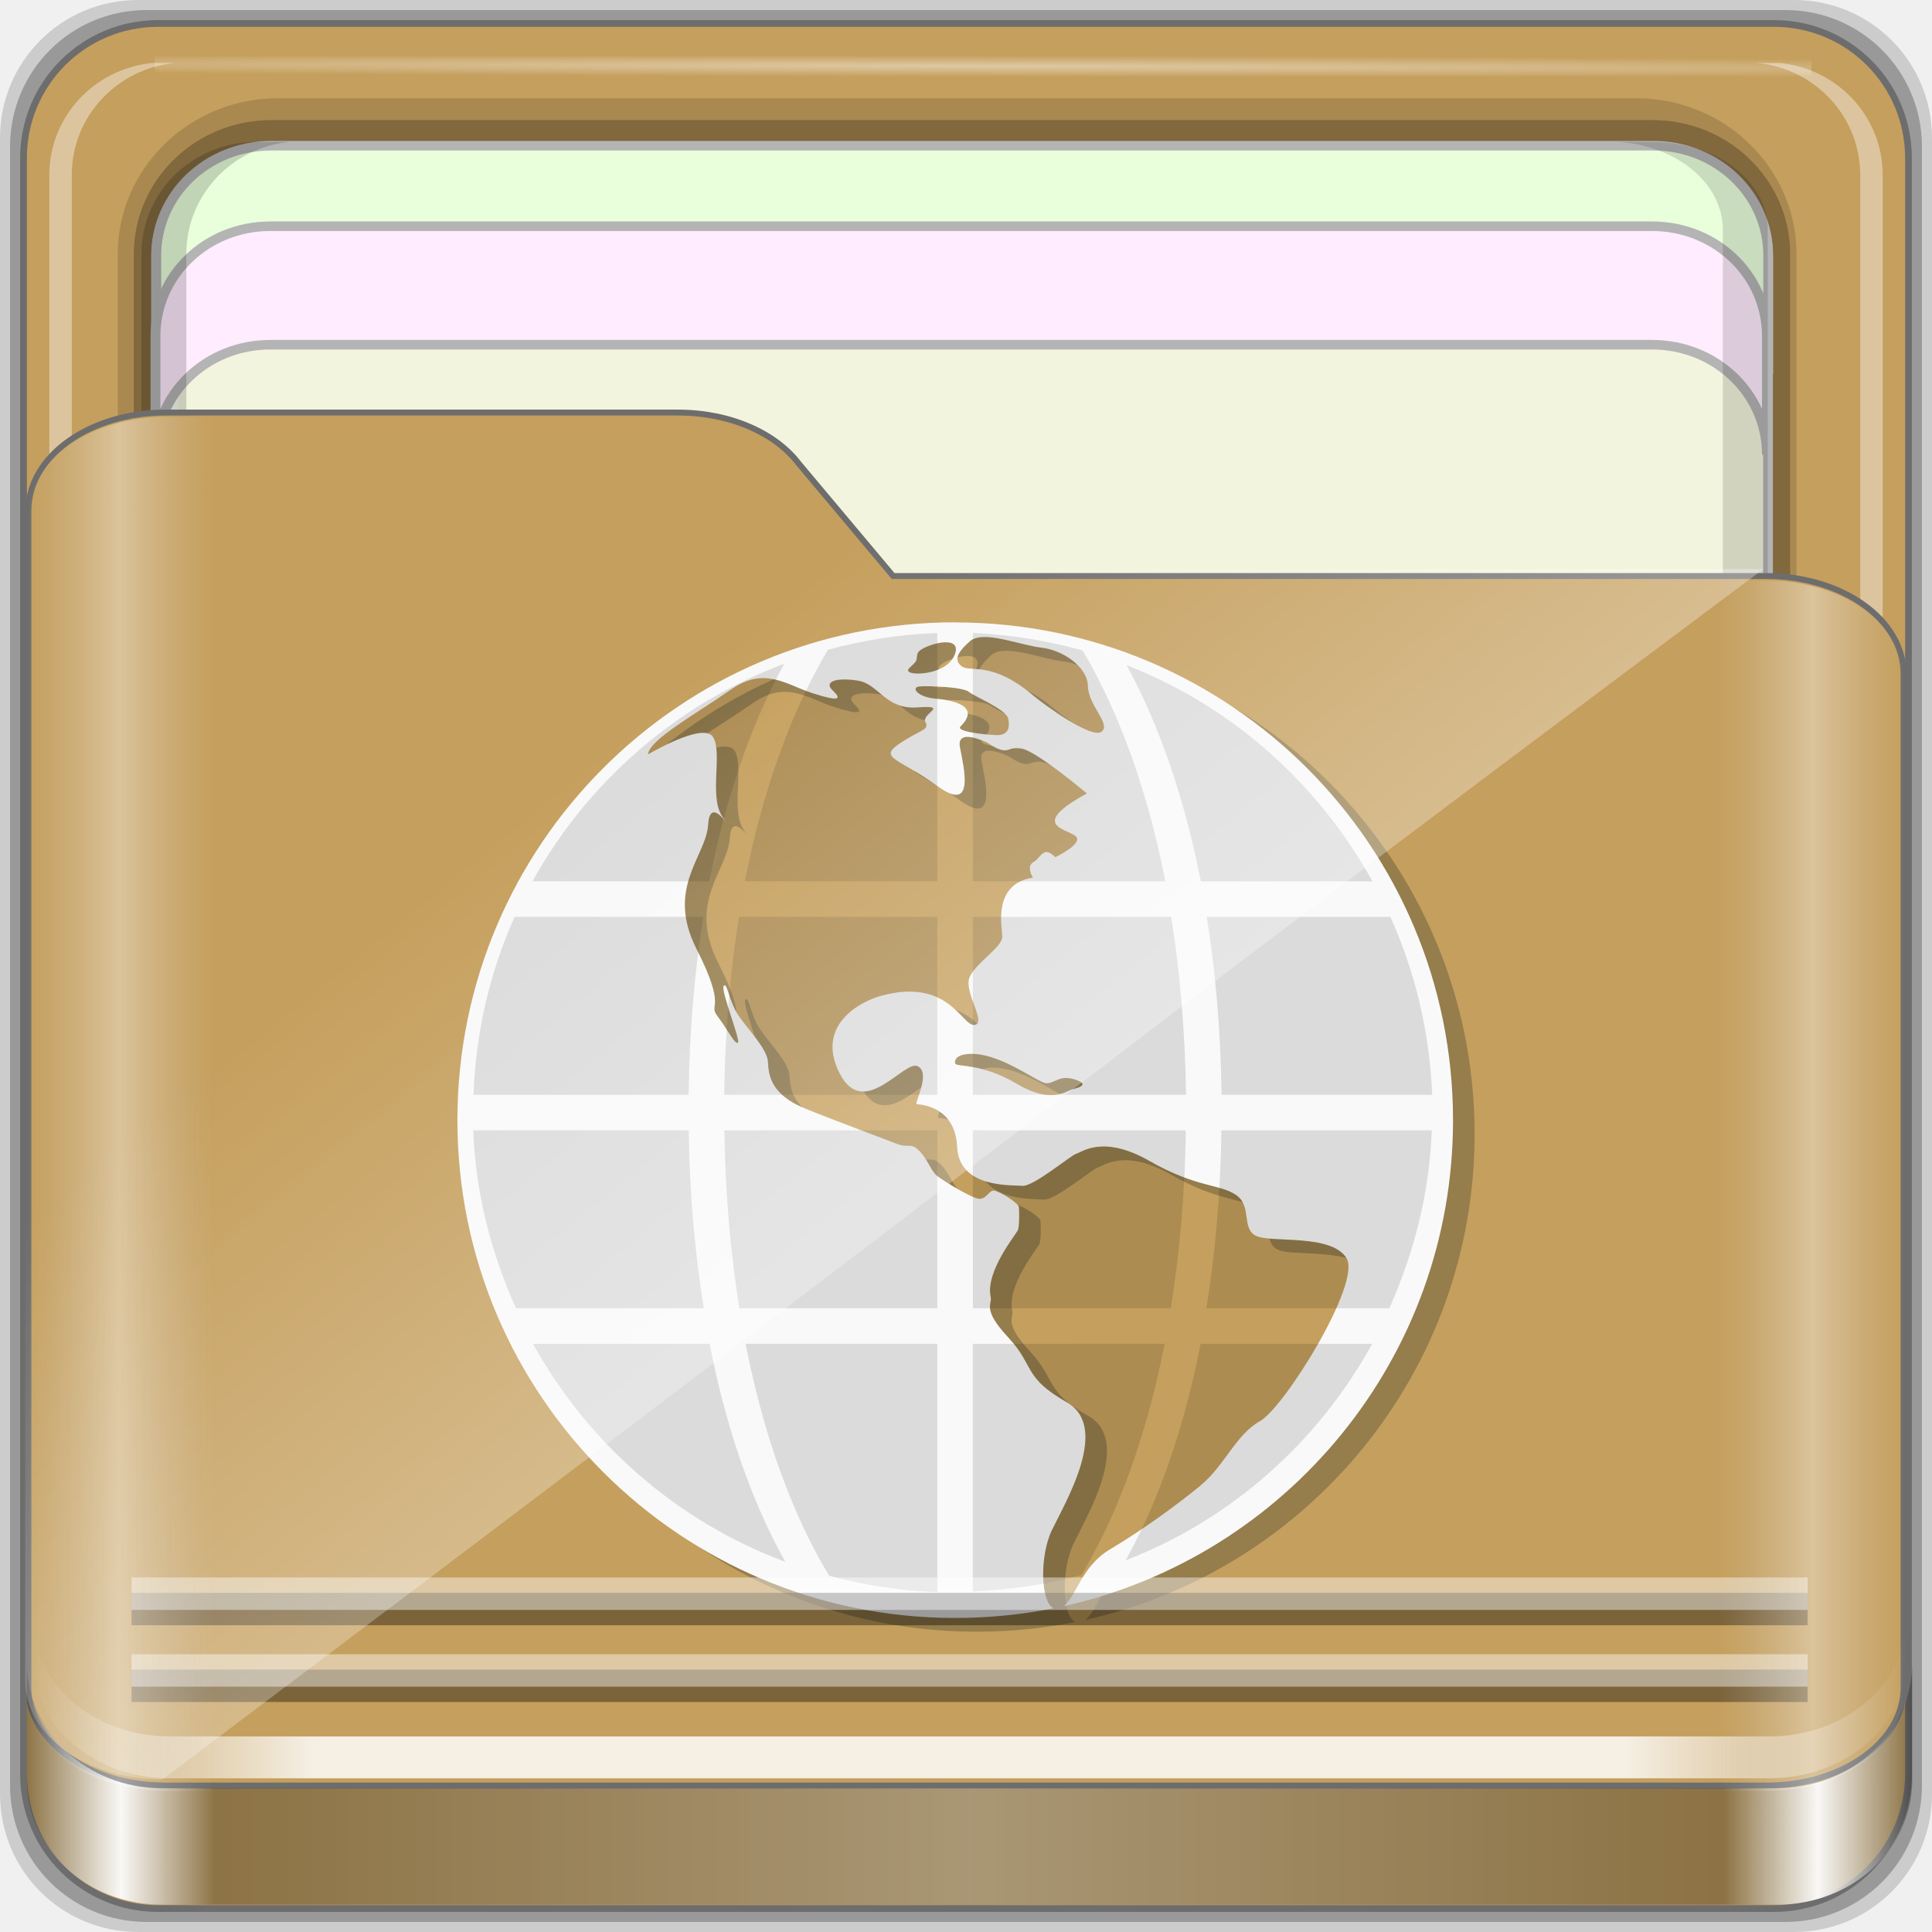
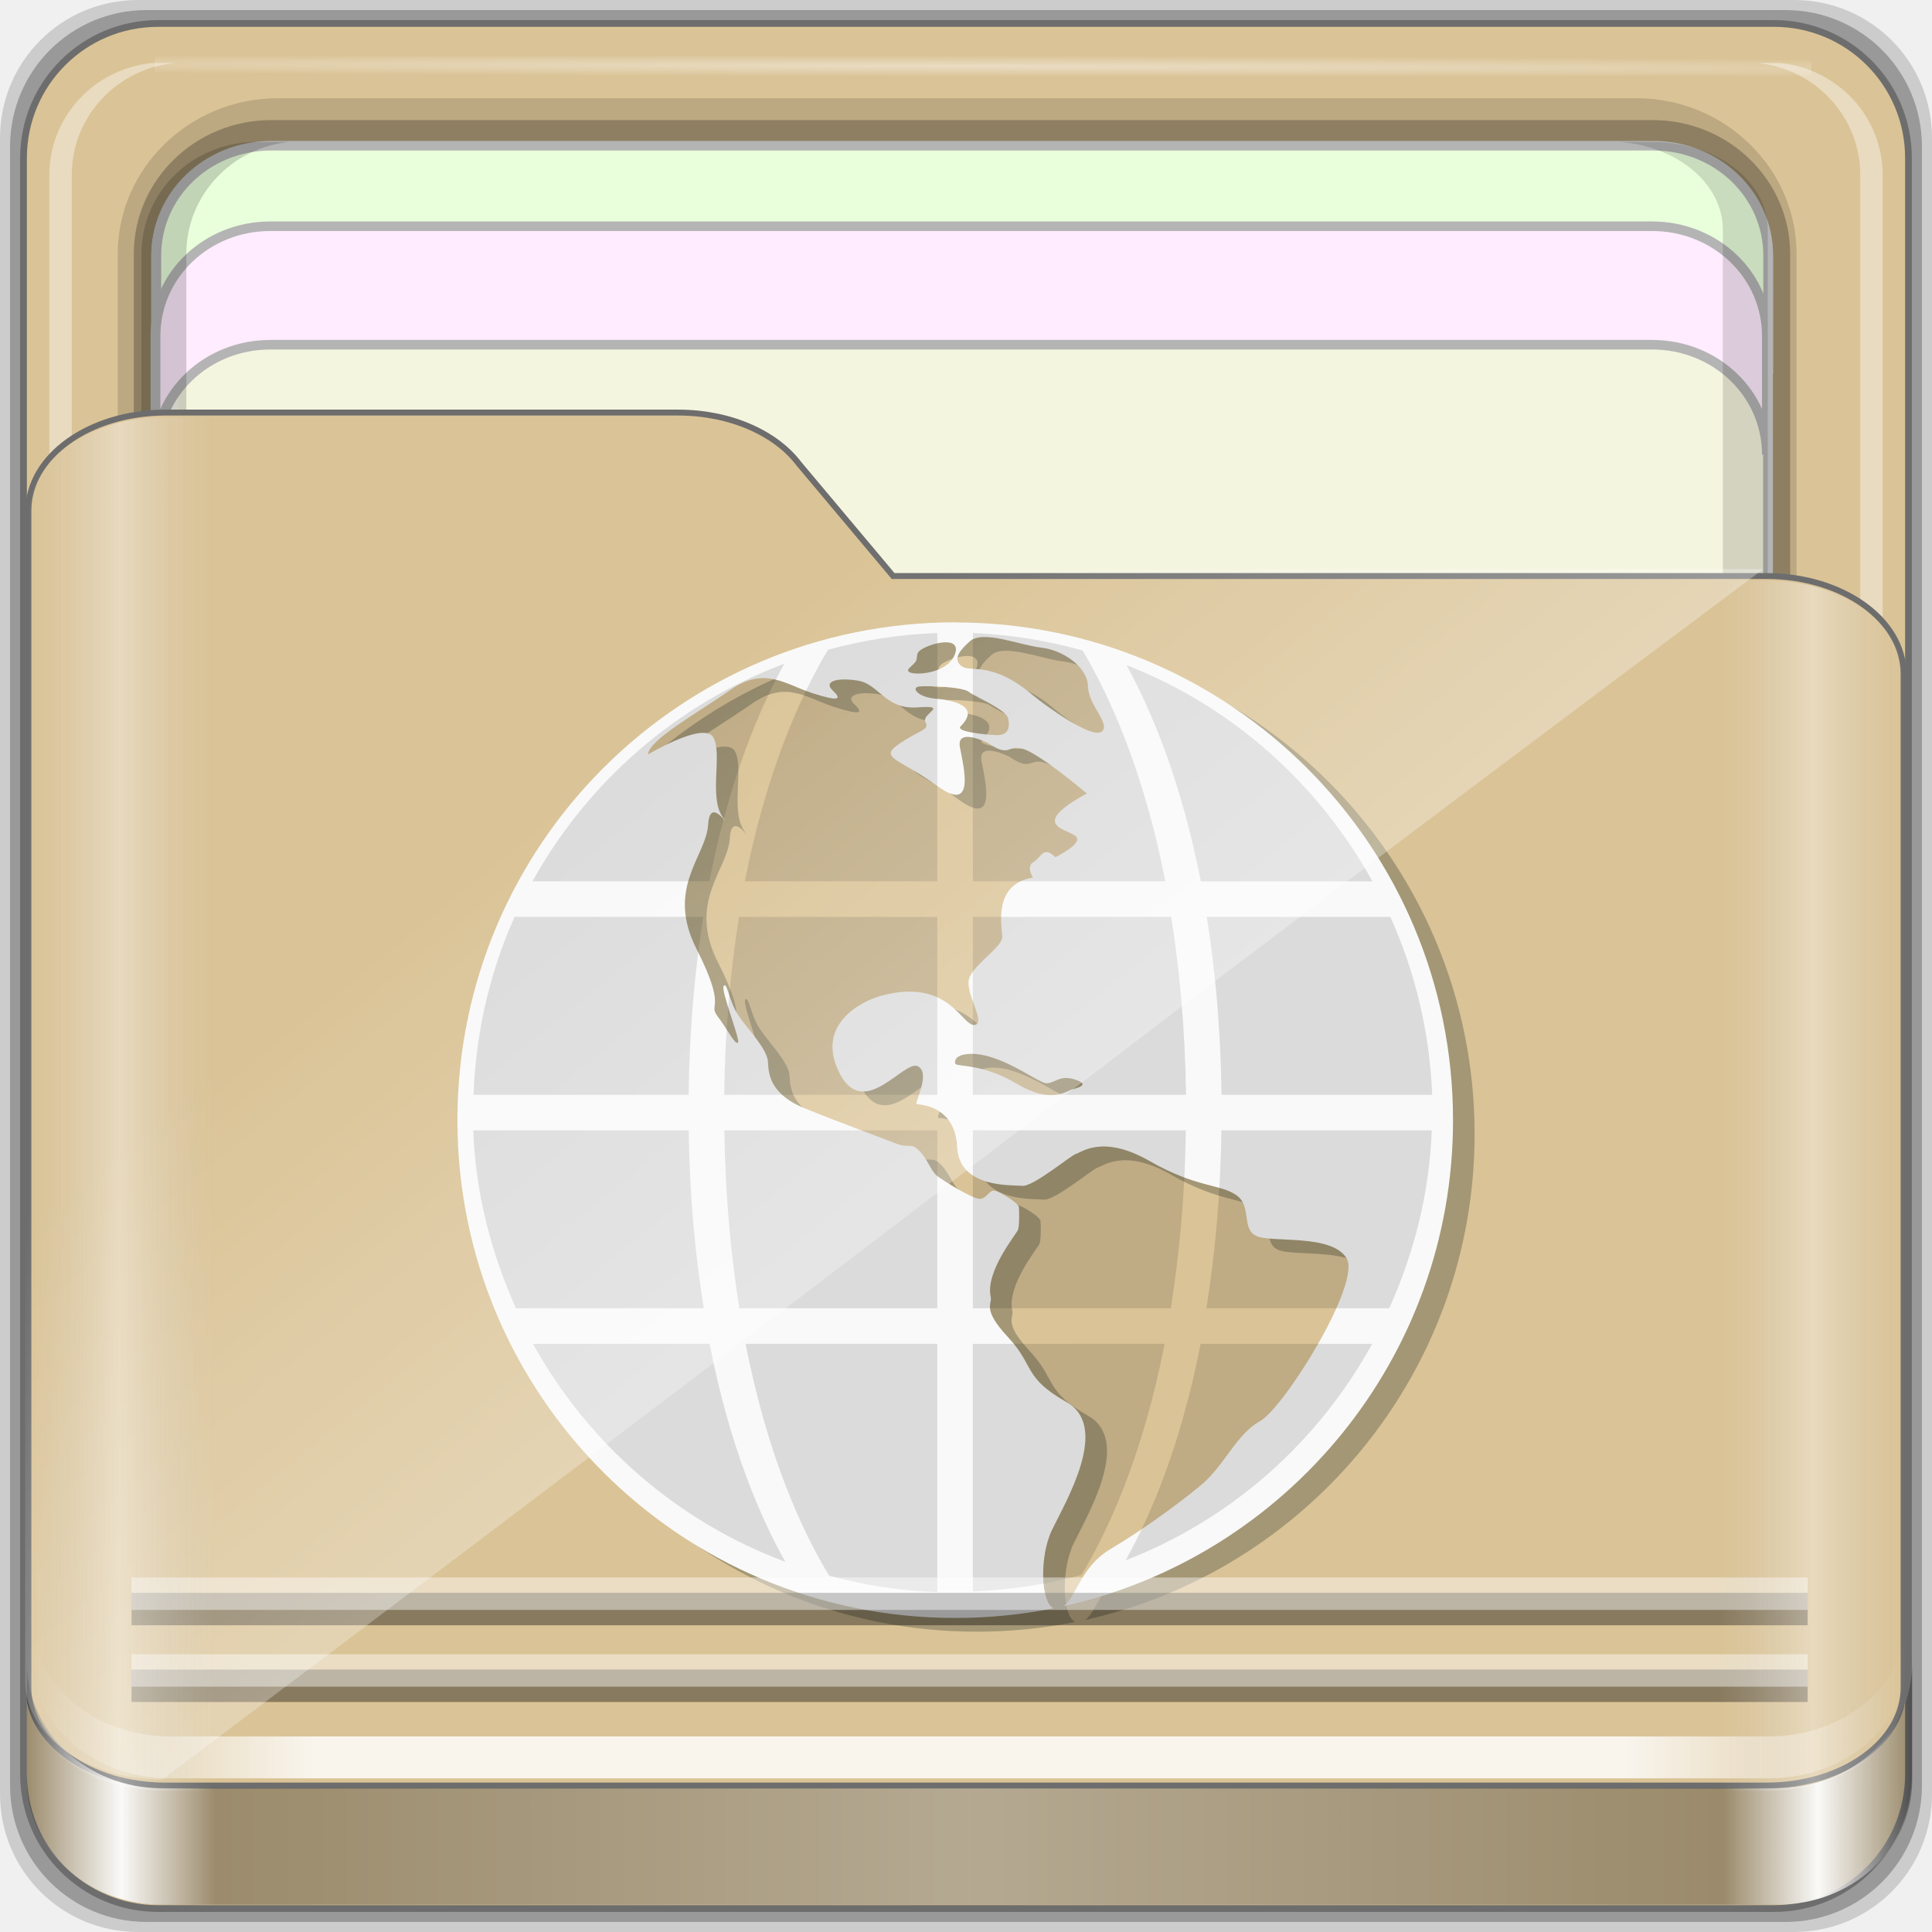
<svg xmlns="http://www.w3.org/2000/svg" xmlns:xlink="http://www.w3.org/1999/xlink" width="96" height="96" viewBox="0 0 96 96" version="1.1" id="svg1072">
  <defs id="defs1066">
    <linearGradient id="linearGradient4125">
      <stop style="stop-color:#ffffff;stop-opacity:1;" offset="0" id="stop4127" />
      <stop style="stop-color:#ffffff;stop-opacity:0;" offset="1" id="stop4129" />
    </linearGradient>
    <linearGradient id="linearGradient3298">
      <stop style="stop-color:#ffffff;stop-opacity:0.031" offset="0" id="stop3300" />
      <stop id="stop3302" offset="0.05" style="stop-color:#ffffff;stop-opacity:1;" />
      <stop style="stop-color:#ffffff;stop-opacity:0.024" offset="0.1" id="stop3304" />
      <stop id="stop3306" offset="0.5" style="stop-color:#ffffff;stop-opacity:0.281" />
      <stop style="stop-color:#fefefe;stop-opacity:0.016" offset="0.9" id="stop3308" />
      <stop id="stop3310" offset="0.95" style="stop-color:#ffffff;stop-opacity:1;" />
      <stop style="stop-color:#fdfdfd;stop-opacity:0" offset="1" id="stop3312" />
    </linearGradient>
    <linearGradient id="linearGradient4188">
      <stop style="stop-color:#ffffff;stop-opacity:0;" offset="0" id="stop4190" />
      <stop id="stop4198" offset="0.15" style="stop-color:#ffffff;stop-opacity:1;" />
      <stop id="stop4196" offset="0.85" style="stop-color:#ffffff;stop-opacity:1;" />
      <stop style="stop-color:#ffffff;stop-opacity:0;" offset="1" id="stop4192" />
    </linearGradient>
    <linearGradient id="linearGradient3832">
      <stop style="stop-color:#d8d8d8;stop-opacity:0;" offset="0" id="stop3834" />
      <stop id="stop3842" offset="0.05" style="stop-color:#ffffff;stop-opacity:1;" />
      <stop style="stop-color:#d8d8d8;stop-opacity:0;" offset="0.1" id="stop3846" />
      <stop id="stop3840" offset="0.5" style="stop-color:#d8d8d8;stop-opacity:0;" />
      <stop style="stop-color:#d8d8d8;stop-opacity:0;" offset="0.9" id="stop3844" />
      <stop id="stop3848" offset="0.95" style="stop-color:#ffffff;stop-opacity:1;" />
      <stop style="stop-color:#d8d8d8;stop-opacity:0;" offset="1" id="stop3836" />
    </linearGradient>
    <linearGradient id="linearGradient4012">
      <stop style="stop-color:#9a9a9a;stop-opacity:1;" offset="0" id="stop4014" />
      <stop style="stop-color:#6e6e6e;stop-opacity:1;" offset="1" id="stop4016" />
    </linearGradient>
    <linearGradient xlink:href="#linearGradient4188" id="linearGradient3891" gradientUnits="userSpaceOnUse" gradientTransform="matrix(1.115042,0,0,1.115103,6.596574,1043.355)" x1="6.25" y1="80.625" x2="89.75" y2="80.625" />
    <linearGradient gradientTransform="matrix(0.9926597,0,0,0.9812013,12.16478,1055.322)" xlink:href="#linearGradient3298" id="linearGradient3893" gradientUnits="userSpaceOnUse" x1="1.121" y1="84.063" x2="95.496" y2="84.063" />
    <linearGradient gradientTransform="matrix(0.9926597,0,0,0.9812013,11.82776,1054.893)" y2="34.832" x2="22.635" y1="59.746" x1="44.726" gradientUnits="userSpaceOnUse" id="linearGradient3391" xlink:href="#linearGradient4125" />
    <linearGradient xlink:href="#linearGradient3832" id="linearGradient3889" gradientUnits="userSpaceOnUse" gradientTransform="matrix(1.115042,0,0,1.036466,-5.522017,2.79605)" x1="6.076" y1="47.473" x2="89.924" y2="47.473" />
    <radialGradient xlink:href="#linearGradient4125" id="radialGradient3885" gradientUnits="userSpaceOnUse" gradientTransform="matrix(1.699147,0.00433809,-9.9578932e-5,0.01373135,-31.24166,-184.9925)" cx="44.659" cy="-187.511" fx="44.659" fy="-187.511" r="36.916" />
  </defs>
  <g id="layer1" transform="translate(0,-1026.52)">
    <g id="g1835" transform="translate(-12.11859,-22.9174)">
      <path style="display:inline;opacity:0.15;fill:#000000;fill-opacity:1;fill-rule:nonzero;stroke:none;stroke-width:0.987;enable-background:new" d="M 101.261,1049.437 H 18.976 c -3.799,0 -6.857,3.058 -6.857,6.857 v 82.286 c 0,3.799 3.058,6.857 6.857,6.857 h 82.286 c 3.799,0 6.857,-3.058 6.857,-6.857 v -82.286 c 0,-3.799 -3.058,-6.857 -6.857,-6.857 z" id="path3897" />
      <path id="path3895" d="M 100.833,1049.937 H 19.404 c -3.759,0 -6.786,3.026 -6.786,6.786 v 81.429 c 0,3.759 3.026,6.786 6.786,6.786 h 81.429 c 3.759,0 6.786,-3.026 6.786,-6.786 v -81.429 c 0,-3.759 -3.026,-6.786 -6.786,-6.786 z" style="display:inline;opacity:0.25;fill:#000000;fill-opacity:1;fill-rule:nonzero;stroke:none;stroke-width:0.987;enable-background:new" />
    </g>
  </g>
  <g id="layer7">
-     <path style="display:inline;fill:#c59f5d;fill-opacity:1;fill-rule:nonzero;stroke:#6d6d6d;stroke-width:0.335;stroke-miterlimit:4;stroke-dasharray:none;stroke-opacity:1;enable-background:new" d="M 88.142,1.166 H 7.858 c -3.706,0 -6.69,2.984 -6.69,6.691 v 80.287 c 0,3.707 2.984,6.691 6.69,6.691 h 80.283 c 3.706,0 6.69,-2.984 6.69,-6.691 V 7.856 c 0,-3.707 -2.984,-6.691 -6.69,-6.691 z" id="rect2419-1" />
+     <path style="display:inline;fill:#dac396;fill-opacity:1;fill-rule:nonzero;stroke:#6d6d6d;stroke-width:0.335;stroke-miterlimit:4;stroke-dasharray:none;stroke-opacity:1;enable-background:new" d="M 88.142,1.166 H 7.858 c -3.706,0 -6.69,2.984 -6.69,6.691 v 80.287 c 0,3.707 2.984,6.691 6.69,6.691 h 80.283 c 3.706,0 6.69,-2.984 6.69,-6.691 V 7.856 c 0,-3.707 -2.984,-6.691 -6.69,-6.691 z" id="rect2419-1" />
  </g>
  <g id="layer6">
    <g id="g4855" transform="matrix(0,-1.085886,1.115042,0,-0.9483819,206.754)" style="enable-background:new">
      <path id="path4843" d="m 117.219,6.098 c -3.921,0 -7.125,3.204 -7.125,7.125 v 60.562 c 0,3.921 3.204,7.125 7.125,7.125 h 61.562 c 3.921,0 7.125,-3.204 7.125,-7.125 v -60.562 c 0,-3.921 -3.204,-7.125 -7.125,-7.125 z" style="color:#000000;font-style:normal;font-variant:normal;font-weight:normal;font-stretch:normal;font-size:medium;line-height:normal;font-family:Sans;-inkscape-font-specification:Sans;text-indent:0;text-align:start;text-decoration:none;text-decoration-line:none;letter-spacing:normal;word-spacing:normal;text-transform:none;writing-mode:lr-tb;direction:ltr;baseline-shift:baseline;text-anchor:start;display:inline;overflow:visible;visibility:visible;opacity:0.137;fill:#000000;fill-opacity:1;fill-rule:nonzero;stroke:none;stroke-width:2;marker:none;enable-background:accumulate" />
      <path style="color:#000000;font-style:normal;font-variant:normal;font-weight:normal;font-stretch:normal;font-size:medium;line-height:normal;font-family:Sans;-inkscape-font-specification:Sans;text-indent:0;text-align:start;text-decoration:none;text-decoration-line:none;letter-spacing:normal;word-spacing:normal;text-transform:none;writing-mode:lr-tb;direction:ltr;baseline-shift:baseline;text-anchor:start;display:inline;overflow:visible;visibility:visible;opacity:0.245;fill:#000000;fill-opacity:1;fill-rule:nonzero;stroke:none;stroke-width:2;marker:none;enable-background:accumulate" d="m 117.219,6.813 c -3.379,0 -6.125,2.746 -6.125,6.125 v 61.562 c 0,3.379 2.746,6.125 6.125,6.125 h 61.562 c 3.379,0 6.125,-2.746 6.125,-6.125 v -61.562 c 0,-3.379 -2.746,-6.125 -6.125,-6.125 z" id="path4849" />
      <path style="display:inline;fill:#f9fbe5;fill-opacity:0.95;fill-rule:nonzero;stroke:#b4b4b4;stroke-width:0.437;stroke-miterlimit:4;stroke-dasharray:none;stroke-opacity:1" d="m 183.704,12.925 c 0,-2.843 -2.242,-5.119 -5.026,-5.119 h -30.722 c 2.784,0 5.026,2.276 5.026,5.119 v 61.594 c 0,2.843 -2.242,5.119 -5.026,5.119 h 30.722 c 2.784,0 5.026,-2.276 5.026,-5.119 z" id="path4046" />
      <path id="path4815" d="m 115.708,79.154 v 1 c 0.262,2.594 2.46,4.594 5.125,4.594 h 61.562 c 2.665,0 4.863,-2 5.125,-4.594 v -1 c -0.262,2.594 -2.46,4.594 -5.125,4.594 h -61.562 c -2.665,0 -4.863,-2 -5.125,-4.594 z" style="display:inline;opacity:0.4;fill:#ffffff;fill-opacity:1;fill-rule:nonzero;stroke:none" />
      <path id="path4820" d="m 116.688,7.813 c -2.594,0.262 -4.594,2.46 -4.594,5.125 v 0.469 c 0.262,-2.594 2.46,-4.594 5.125,-4.594 h 61.562 c 2.665,0 4.863,2 5.125,4.594 v -0.469 c 0,-2.843 -2.282,-5.125 -5.125,-5.125 h -61.562 c -0.178,0 -0.358,-0.017 -0.531,0 z" style="display:inline;opacity:0.5;fill:#ffffff;fill-opacity:1;fill-rule:nonzero;stroke:none" />
      <path style="display:inline;opacity:0.4;fill:#ffffff;fill-opacity:1;fill-rule:nonzero;stroke:none" d="m 115.708,8.643 v -1 c 0.262,-2.594 2.46,-4.594 5.125,-4.594 h 61.562 c 2.665,0 4.863,2 5.125,4.594 v 1 c -0.262,-2.594 -2.46,-4.594 -5.125,-4.594 h -61.562 c -2.665,0 -4.863,2 -5.125,4.594 z" id="path3896" />
      <rect style="opacity:0.426;fill:url(#radialGradient3885);fill-opacity:1;stroke:none" id="rect3902" width="73.831" height="0.907" x="7.743" y="-187.827" transform="rotate(90)" />
      <path id="path3899" d="m 183.733,12.934 c 0,-2.843 -2.242,-5.119 -5.026,-5.119 h -5.422 c 2.784,0 5.026,2.276 5.026,5.119 v 61.594 c 0,2.843 -2.242,5.119 -5.026,5.119 h 5.422 c 2.784,0 5.026,-2.276 5.026,-5.119 z" style="display:inline;fill:#e9ffdb;fill-opacity:1;fill-rule:nonzero;stroke:#b4b4b4;stroke-width:0.437;stroke-miterlimit:4;stroke-dasharray:none;stroke-opacity:1" />
      <path style="display:inline;fill:#ffecfe;fill-opacity:1;fill-rule:nonzero;stroke:#b4b4b4;stroke-width:0.437;stroke-miterlimit:4;stroke-dasharray:none;stroke-opacity:1" d="m 180.049,12.896 c 0,-2.842 -2.242,-5.117 -5.026,-5.117 h -5.422 c 2.784,0 5.026,2.275 5.026,5.117 v 61.576 c 0,2.842 -2.242,5.117 -5.026,5.117 h 5.422 c 2.784,0 5.026,-2.275 5.026,-5.117 z" id="path3086" />
      <path id="path4810" d="m 127.618,73.032 v 1.469 c 0,2.843 1.789,5.125 4.017,5.125 h 48.254 c 2.228,0 4.017,-2.282 4.017,-5.125 v -1.469 c -0.205,2.594 -1.928,4.594 -4.017,4.594 h -48.254 c -2.089,0 -3.812,-2 -4.017,-4.594 z" style="display:inline;opacity:0.138;fill:#000000;fill-opacity:1;fill-rule:nonzero;stroke:none" />
      <path style="display:inline;opacity:0.169;fill:#000000;fill-opacity:1;fill-rule:nonzero;stroke:none" d="m 112.094,13.748 v -1.469 c 0,-2.843 2.282,-5.125 5.125,-5.125 h 61.562 c 2.843,0 5.125,2.282 5.125,5.125 v 1.469 c -0.262,-2.594 -2.46,-4.594 -5.125,-4.594 h -61.562 c -2.665,0 -4.863,2 -5.125,4.594 z" id="path3898" />
    </g>
  </g>
  <g id="layer5">
-     <path id="path4187" d="m 1.411,83.85 c 0,2.7 3.041,4.873 6.818,4.873 H 87.771 c 3.777,0 6.818,-2.173 6.818,-4.873 V 33.495 c 0,-2.7 -3.041,-4.873 -6.818,-4.873 H 44.378 L 39.691,23.038 C 38.539,21.519 36.286,20.5 33.69,20.5 H 8.229 c -3.777,0 -6.818,2.173 -6.818,4.873 z" style="display:inline;fill:#c59f5d;fill-opacity:1;fill-rule:nonzero;stroke:#6d6d6d;stroke-width:0.294;stroke-miterlimit:4;stroke-dasharray:none;stroke-opacity:1;enable-background:new" />
+     <path id="path4187" d="m 1.411,83.85 c 0,2.7 3.041,4.873 6.818,4.873 H 87.771 c 3.777,0 6.818,-2.173 6.818,-4.873 V 33.495 c 0,-2.7 -3.041,-4.873 -6.818,-4.873 H 44.378 L 39.691,23.038 C 38.539,21.519 36.286,20.5 33.69,20.5 H 8.229 c -3.777,0 -6.818,2.173 -6.818,4.873 z" style="display:inline;fill:#dac396;fill-opacity:1;fill-rule:nonzero;stroke:#6d6d6d;stroke-width:0.294;stroke-miterlimit:4;stroke-dasharray:none;stroke-opacity:1;enable-background:new" />
  </g>
  <g id="layer2">
    <g style="enable-background:new" id="g4110" transform="matrix(0.9678508,0,0,0.9566788,3.636463,6.655129)">
      <path style="fill:#1c2422;fill-opacity:0.278" d="m 46.392,26.079 c -14.115,0 -25.558,11.577 -25.558,25.857 0,14.279 11.444,25.857 25.558,25.857 1.727,0 3.414,-0.174 5.046,-0.504 -0.658,-0.319 -0.728,-2.704 -0.079,-4.066 0.724,-1.515 2.995,-5.352 0.75,-6.641 -2.245,-1.289 -1.623,-1.868 -2.995,-3.359 -1.372,-1.491 -0.811,-1.713 -0.899,-2.097 -0.3,-1.312 1.323,-3.282 1.397,-3.484 0.075,-0.203 0.075,-0.959 0.049,-1.187 -0.026,-0.228 -1.022,-0.834 -1.274,-0.858 -0.251,-0.024 -0.375,0.405 -0.724,0.429 -0.349,0.024 -1.872,-0.935 -2.196,-1.187 -0.324,-0.252 -0.475,-0.858 -0.924,-1.312 -0.449,-0.455 -0.498,-0.101 -1.199,-0.379 -0.701,-0.278 -2.946,-1.112 -4.667,-1.819 -1.721,-0.707 -1.872,-1.698 -1.898,-2.398 -0.026,-0.7 -1.048,-1.717 -1.529,-2.45 -0.479,-0.733 -0.569,-1.743 -0.743,-1.515 -0.175,0.228 0.899,2.879 0.724,2.954 -0.175,0.075 -0.55,-0.733 -1.048,-1.39 -0.498,-0.657 0.524,-0.304 -1.073,-3.484 -1.597,-3.18 0.498,-4.803 0.598,-6.464 0.1,-1.661 1.348,0.605 0.699,-0.455 -0.65,-1.06 0.049,-3.282 -0.449,-4.09 -0.498,-0.808 -3.344,0.909 -3.344,0.909 0.075,-0.782 2.496,-2.12 4.243,-3.359 1.746,-1.239 2.814,-0.278 4.217,0.177 1.404,0.455 1.497,0.304 1.022,-0.151 -0.475,-0.455 0.2,-0.681 1.297,-0.504 1.097,0.177 1.397,1.515 3.069,1.39 1.672,-0.125 0.175,0.328 0.4,0.758 0.226,0.431 -0.249,0.379 -1.348,1.136 -1.099,0.756 0.026,0.758 1.972,2.198 1.947,1.439 1.348,-0.959 1.148,-2.021 -0.2,-1.062 1.423,-0.226 1.423,-0.226 1.199,0.808 0.978,0.045 1.851,0.323 0.873,0.278 3.242,2.303 3.242,2.303 -2.971,1.642 -1.099,1.819 -0.598,2.198 0.501,0.379 -1.022,1.112 -1.022,1.112 -0.624,-0.631 -0.724,0.026 -1.122,0.252 -0.398,0.226 -0.026,0.808 -0.026,0.808 -2.066,0.328 -1.597,2.525 -1.572,3.055 0.026,0.53 -1.323,1.338 -1.672,2.097 -0.349,0.758 0.899,2.398 0.249,2.499 -0.65,0.101 -1.297,-2.474 -4.792,-1.515 -1.054,0.289 -3.395,1.515 -2.147,4.014 1.248,2.499 3.32,-0.707 4.019,-0.353 0.699,0.353 -0.2,1.944 -0.049,1.969 0.151,0.026 1.972,0.069 2.072,2.222 0.1,2.153 2.771,1.969 3.344,2.021 0.573,0.052 2.496,-1.59 2.771,-1.666 0.275,-0.075 1.374,-1.011 3.77,0.379 2.396,1.39 3.619,1.187 4.443,1.767 0.824,0.58 0.249,1.743 1.022,2.12 0.773,0.377 3.868,-0.127 4.643,1.161 0.775,1.289 -3.195,7.753 -4.443,8.459 -1.248,0.707 -1.821,2.323 -3.069,3.359 -1.248,1.036 -2.995,2.316 -4.643,3.308 -1.459,0.877 -1.721,2.448 -2.371,2.946 11.437,-2.571 19.991,-12.896 19.991,-25.241 0,-14.279 -11.444,-25.857 -25.558,-25.857 z m 5.991,24.267 c -0.349,0.101 -1.073,0.758 -2.845,-0.304 -1.772,-1.062 -2.995,-0.858 -3.146,-1.034 0,0 -0.149,-0.429 0.624,-0.504 1.589,-0.155 3.595,1.489 4.042,1.515 0.447,0.026 0.673,-0.455 1.472,-0.194 0.799,0.261 0.2,0.422 -0.149,0.521 z M 44.022,28.654 c -0.175,-0.127 0.145,-0.276 0.334,-0.53 0.109,-0.147 0.028,-0.392 0.166,-0.53 0.375,-0.379 2.221,-0.909 1.859,0.127 -0.362,1.036 -2.085,1.136 -2.36,0.935 z m 4.466,3.284 c -0.624,-0.026 -2.094,-0.183 -1.821,-0.455 1.054,-1.06 -0.4,-1.364 -1.297,-1.439 -0.897,-0.075 -1.274,-0.582 -0.824,-0.631 0.449,-0.049 2.247,0.026 2.545,0.278 0.298,0.252 1.921,0.909 2.021,1.39 0.1,0.48 0,0.883 -0.624,0.858 z m 5.416,-0.177 c -0.498,0.405 -3.012,-1.45 -3.495,-1.868 -2.096,-1.819 -3.22,-1.213 -3.659,-1.515 -0.439,-0.302 -0.283,-0.707 0.39,-1.312 0.673,-0.605 2.571,0.203 3.67,0.328 1.099,0.125 2.371,0.985 2.396,2.006 0.026,1.021 1.199,1.959 0.699,2.364 z" id="path4108" />
      <path id="path4095" d="m 45.284,25.366 c -14.115,0 -25.558,11.577 -25.558,25.857 0,14.279 11.444,25.857 25.558,25.857 1.727,0 3.414,-0.174 5.046,-0.504 -0.658,-0.319 -0.728,-2.704 -0.079,-4.066 0.724,-1.515 2.995,-5.352 0.75,-6.641 C 48.756,64.58 49.378,64 48.006,62.509 c -1.372,-1.491 -0.811,-1.713 -0.899,-2.097 -0.3,-1.312 1.323,-3.282 1.397,-3.484 0.075,-0.203 0.075,-0.959 0.049,-1.187 -0.026,-0.228 -1.022,-0.834 -1.274,-0.858 -0.251,-0.024 -0.375,0.405 -0.724,0.429 -0.349,0.024 -1.872,-0.935 -2.196,-1.187 -0.324,-0.252 -0.475,-0.858 -0.924,-1.312 -0.449,-0.455 -0.498,-0.101 -1.199,-0.379 -0.701,-0.278 -2.946,-1.112 -4.667,-1.819 -1.721,-0.707 -1.872,-1.698 -1.898,-2.398 -0.026,-0.7 -1.048,-1.717 -1.529,-2.45 -0.479,-0.733 -0.569,-1.743 -0.743,-1.515 -0.175,0.228 0.899,2.879 0.724,2.954 -0.175,0.075 -0.55,-0.733 -1.048,-1.39 -0.498,-0.657 0.524,-0.304 -1.073,-3.484 -1.597,-3.18 0.498,-4.803 0.598,-6.464 0.1,-1.661 1.348,0.605 0.699,-0.455 -0.65,-1.06 0.049,-3.282 -0.449,-4.09 -0.498,-0.808 -3.344,0.909 -3.344,0.909 0.075,-0.782 2.496,-2.12 4.243,-3.359 1.746,-1.239 2.814,-0.278 4.217,0.177 1.404,0.455 1.497,0.304 1.022,-0.151 -0.475,-0.455 0.2,-0.681 1.297,-0.504 1.097,0.177 1.397,1.515 3.069,1.39 1.672,-0.125 0.175,0.328 0.4,0.758 0.226,0.431 -0.249,0.379 -1.348,1.136 -1.099,0.756 0.026,0.758 1.972,2.198 1.947,1.439 1.348,-0.959 1.148,-2.021 -0.2,-1.062 1.423,-0.226 1.423,-0.226 1.199,0.808 0.978,0.045 1.851,0.323 0.873,0.278 3.242,2.303 3.242,2.303 -2.971,1.642 -1.099,1.819 -0.598,2.198 0.501,0.379 -1.022,1.112 -1.022,1.112 -0.624,-0.631 -0.724,0.026 -1.122,0.252 -0.398,0.226 -0.026,0.808 -0.026,0.808 -2.066,0.328 -1.597,2.525 -1.572,3.055 0.026,0.53 -1.323,1.338 -1.672,2.097 -0.349,0.758 0.899,2.398 0.249,2.499 -0.65,0.101 -1.297,-2.474 -4.792,-1.515 -1.054,0.289 -3.395,1.515 -2.147,4.014 1.248,2.499 3.32,-0.707 4.019,-0.353 0.699,0.353 -0.2,1.944 -0.049,1.969 0.151,0.026 1.972,0.069 2.072,2.222 0.1,2.153 2.771,1.969 3.344,2.021 0.573,0.052 2.496,-1.59 2.771,-1.666 0.275,-0.075 1.374,-1.011 3.77,0.379 2.396,1.39 3.619,1.187 4.443,1.767 0.824,0.58 0.249,1.743 1.022,2.12 0.773,0.377 3.868,-0.127 4.643,1.161 0.775,1.289 -3.195,7.753 -4.443,8.459 -1.248,0.707 -1.821,2.323 -3.069,3.359 -1.248,1.036 -2.995,2.316 -4.643,3.308 -1.459,0.877 -1.721,2.448 -2.371,2.946 C 62.287,73.899 70.841,63.574 70.841,51.229 70.841,36.95 59.397,25.372 45.282,25.372 Z M 51.276,49.632 c -0.349,0.101 -1.073,0.758 -2.845,-0.304 -1.772,-1.062 -2.995,-0.858 -3.146,-1.034 0,0 -0.149,-0.429 0.624,-0.504 1.589,-0.155 3.595,1.489 4.042,1.515 0.447,0.026 0.673,-0.455 1.472,-0.194 0.799,0.261 0.2,0.422 -0.149,0.521 z M 42.914,27.941 c -0.175,-0.127 0.145,-0.276 0.334,-0.53 0.109,-0.147 0.028,-0.392 0.166,-0.53 0.375,-0.379 2.221,-0.909 1.859,0.127 -0.362,1.036 -2.085,1.136 -2.36,0.935 z m 4.466,3.284 C 46.756,31.199 45.287,31.041 45.559,30.77 46.613,29.71 45.159,29.406 44.262,29.33 43.365,29.255 42.988,28.749 43.438,28.699 c 0.449,-0.049 2.247,0.026 2.545,0.278 0.298,0.252 1.921,0.909 2.021,1.39 0.1,0.48 0,0.883 -0.624,0.858 z m 5.416,-0.177 c -0.498,0.405 -3.012,-1.45 -3.495,-1.868 -2.096,-1.819 -3.22,-1.213 -3.659,-1.515 -0.439,-0.302 -0.283,-0.707 0.39,-1.312 0.673,-0.605 2.571,0.203 3.67,0.328 1.099,0.125 2.371,0.985 2.396,2.006 0.026,1.021 1.199,1.959 0.699,2.364 z" style="fill:#f9f9f9;fill-opacity:1" />
      <path id="path4084" d="m 58.199,40.667 h 9.425 c 1.263,2.841 2.017,5.953 2.147,9.24 H 58.957 c -0.046,-3.473 -0.33,-6.534 -0.758,-9.24 z M 54.08,27.592 c 5.407,2.126 9.844,6.148 12.625,11.228 H 57.893 C 56.892,33.648 55.372,29.972 54.08,27.592 Z M 46.19,38.819 V 25.921 c 1.943,0.087 3.831,0.398 5.635,0.909 1.367,2.328 3.133,6.217 4.246,11.989 z m -11.989,22.175 c -0.426,-2.708 -0.722,-5.75 -0.767,-9.24 h 10.93 v 9.24 z m -0.018,-20.328 h 10.181 v 9.24 h -10.941 c 0.046,-3.477 0.333,-6.532 0.76,-9.24 z m 4.572,-13.877 c 1.799,-0.49 3.672,-0.802 5.609,-0.865 v 12.894 H 34.483 c 1.121,-5.804 2.899,-9.707 4.272,-12.03 z M 23.58,38.819 c 2.826,-5.162 7.402,-9.205 12.931,-11.303 -1.303,2.378 -2.841,6.075 -3.852,11.303 z m 8.016,11.087 H 20.553 c 0.12,-3.283 0.851,-6.405 2.11,-9.24 h 9.687 c -0.425,2.708 -0.711,5.767 -0.754,9.24 z m 0.778,11.087 H 22.734 C 21.47,58.15 20.659,55.05 20.54,51.754 h 11.063 c 0.044,3.49 0.343,6.528 0.771,9.24 z m 0.299,1.847 c 1.019,5.28 2.58,8.973 3.889,11.323 C 31.013,72.076 26.436,68.017 23.606,62.842 Z m 11.69,0 v 12.894 c -1.917,-0.061 -3.767,-0.367 -5.549,-0.848 -1.376,-2.279 -3.164,-6.2 -4.293,-12.046 z m 11.672,0 c -1.124,5.811 -2.901,9.718 -4.272,12.006 -1.784,0.5 -3.656,0.771 -5.575,0.857 V 62.842 Z M 46.19,51.754 h 10.93 c -0.042,3.49 -0.343,6.53 -0.769,9.24 H 46.19 V 51.754 Z M 57.131,49.907 H 46.19 v -9.24 h 10.18 c 0.428,2.708 0.716,5.763 0.762,9.24 z m 1.819,1.847 h 10.799 c -0.12,3.295 -0.922,6.394 -2.181,9.24 h -9.389 c 0.426,-2.712 0.725,-5.75 0.771,-9.24 z m 7.741,11.087 c -2.772,5.099 -7.229,9.124 -12.66,11.246 1.303,-2.352 2.845,-6.021 3.851,-11.246 z" style="fill:#080808;fill-opacity:0.122" />
    </g>
  </g>
  <g id="layer3" style="display:inline">
    <g id="g1041" transform="matrix(1,0,0,0.9331477,0,6.327168)">
      <g id="g913" transform="translate(-11.94049,-1049.596)">
        <path style="display:inline;opacity:0.831;fill:url(#linearGradient3891);fill-opacity:1;fill-rule:nonzero;stroke:none;stroke-width:1.115;enable-background:new" d="m 13.566,1129.008 v 2.23 c 0,3.49 3.056,6.272 6.83,6.272 h 79.447 c 3.774,0 6.83,-2.782 6.83,-6.272 v -2.23 c 0,3.49 -3.056,6.272 -6.83,6.272 H 20.395 c -3.774,0 -6.83,-2.782 -6.83,-6.272 z" id="path4045" />
        <path id="path4114" d="m 18.476,1132.583 h 83.286 v 0 0" style="opacity:0.375;fill:none;stroke:#000000;stroke-width:1.727px;stroke-linecap:butt;stroke-linejoin:miter;stroke-opacity:1;enable-background:new" />
        <path style="opacity:0.435;fill:none;stroke:#ffffff;stroke-width:1.727px;stroke-linecap:butt;stroke-linejoin:miter;stroke-opacity:1;enable-background:new" d="m 18.476,1131.766 h 83.286 v 0 0" id="path4110" />
        <path style="opacity:0.375;fill:none;stroke:#000000;stroke-width:1.727px;stroke-linecap:butt;stroke-linejoin:miter;stroke-opacity:1;enable-background:new" d="m 18.476,1128.496 h 83.286 v 0 0" id="path4116" />
        <path id="path4112" d="m 18.476,1127.679 h 83.286 v 0 0" style="opacity:0.435;fill:none;stroke:#ffffff;stroke-width:1.727px;stroke-linecap:butt;stroke-linejoin:miter;stroke-opacity:1;enable-background:new" />
        <path style="display:inline;opacity:0.3;fill:#000000;fill-opacity:1;fill-rule:nonzero;stroke:none;stroke-width:0.987;enable-background:new" d="m 13.277,1131.369 v 6.238 c 0,3.678 2.994,6.633 6.7,6.633 h 80.281 c 3.706,0 6.7,-2.955 6.7,-6.633 v -6.238 c 0,3.678 -2.994,6.664 -6.7,6.664 H 19.978 c -3.706,0 -6.7,-2.986 -6.7,-6.664 z" id="path3871" />
        <path id="path3876" d="m 13.277,1131.369 v 6.238 c 0,3.678 2.994,6.633 6.7,6.633 h 80.281 c 3.706,0 6.7,-2.955 6.7,-6.633 v -6.238 c 0,3.678 -2.994,6.664 -6.7,6.664 H 19.978 c -3.706,0 -6.7,-2.986 -6.7,-6.664 z" style="display:inline;opacity:0.951;fill:url(#linearGradient3893);fill-opacity:1;fill-rule:nonzero;stroke:none;stroke-width:0.987;enable-background:new" />
        <path id="path3355" d="m 13.193,1132.344 c 0,2.895 3.041,5.226 6.818,5.226 49.601,-40.026 39.172,-32.106 79.542,-64.449 H 56.16 l -4.687,-5.988 c -1.152,-1.629 -3.404,-2.722 -6.001,-2.722 H 20.01 c -3.777,0 -6.818,2.331 -6.818,5.226 z" style="display:inline;opacity:0.332;fill:url(#linearGradient3391);fill-opacity:1;fill-rule:nonzero;stroke:none;stroke-width:0.987;enable-background:new" />
      </g>
      <path id="path3262" d="m 1.411,83.354 c 0,2.895 3.041,5.226 6.818,5.226 H 87.771 c 3.777,0 6.818,-2.331 6.818,-5.226 v -53.998 c 0,-2.895 -3.041,-5.226 -6.818,-5.226 H 44.378 l -4.687,-5.988 c -1.152,-1.629 -3.404,-2.722 -6.001,-2.722 H 8.229 c -3.777,0 -6.818,2.331 -6.818,5.226 z" style="display:inline;opacity:0.381;fill:url(#linearGradient3889);fill-opacity:1;fill-rule:nonzero;stroke:none;stroke-width:0.987;enable-background:new" />
    </g>
  </g>
  <g style="stroke:#030303;stroke-width:1;stroke-miterlimit:4;stroke-dasharray:none;stroke-opacity:1;enable-background:new" id="g23003" transform="matrix(-0.6294915,0,0,-0.6222252,95.42161,66.57605)" />
</svg>
